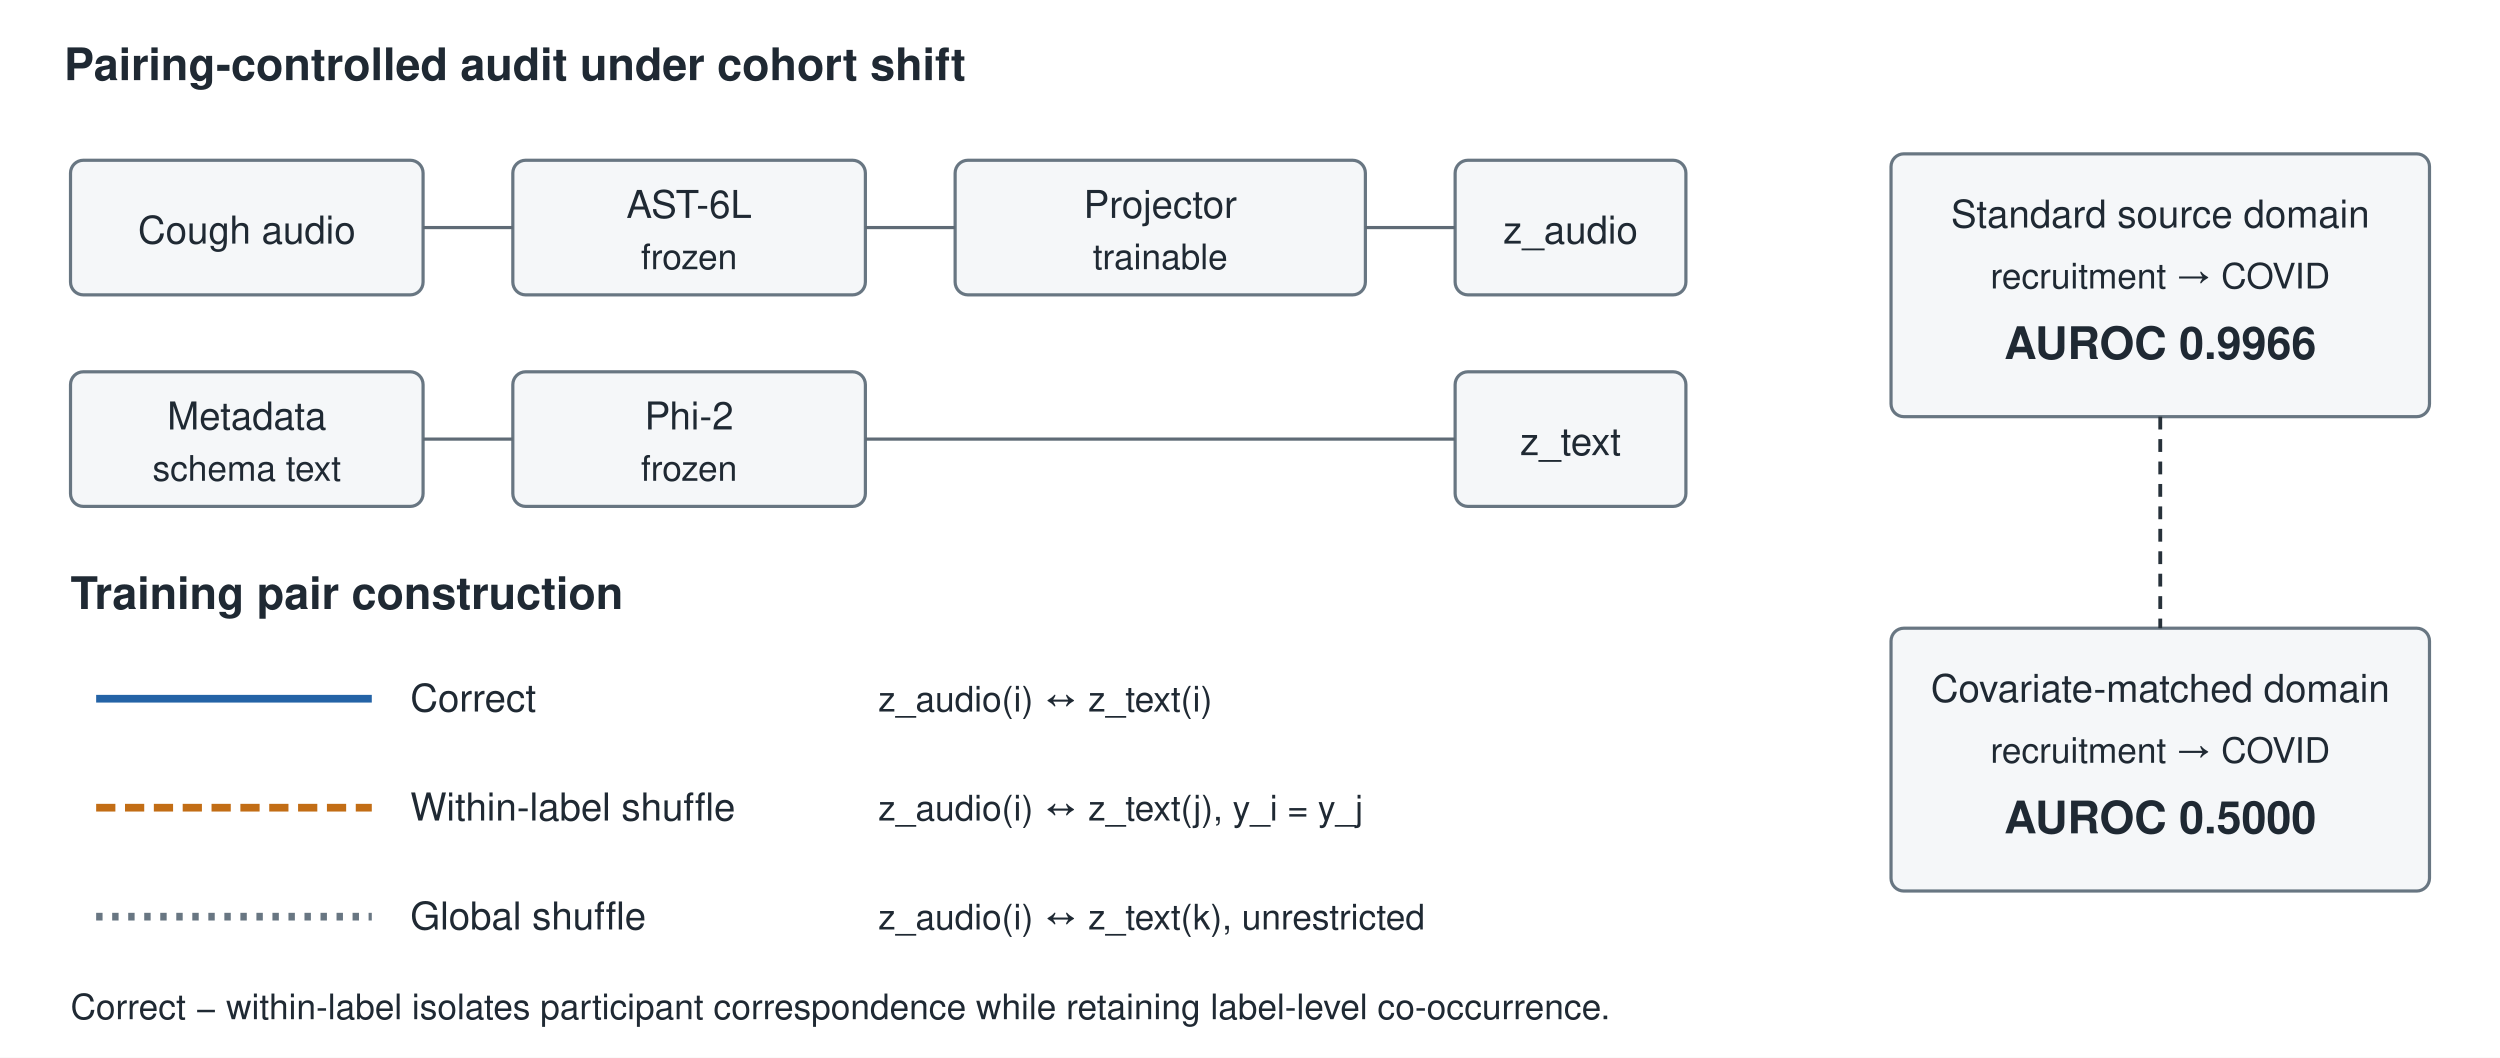
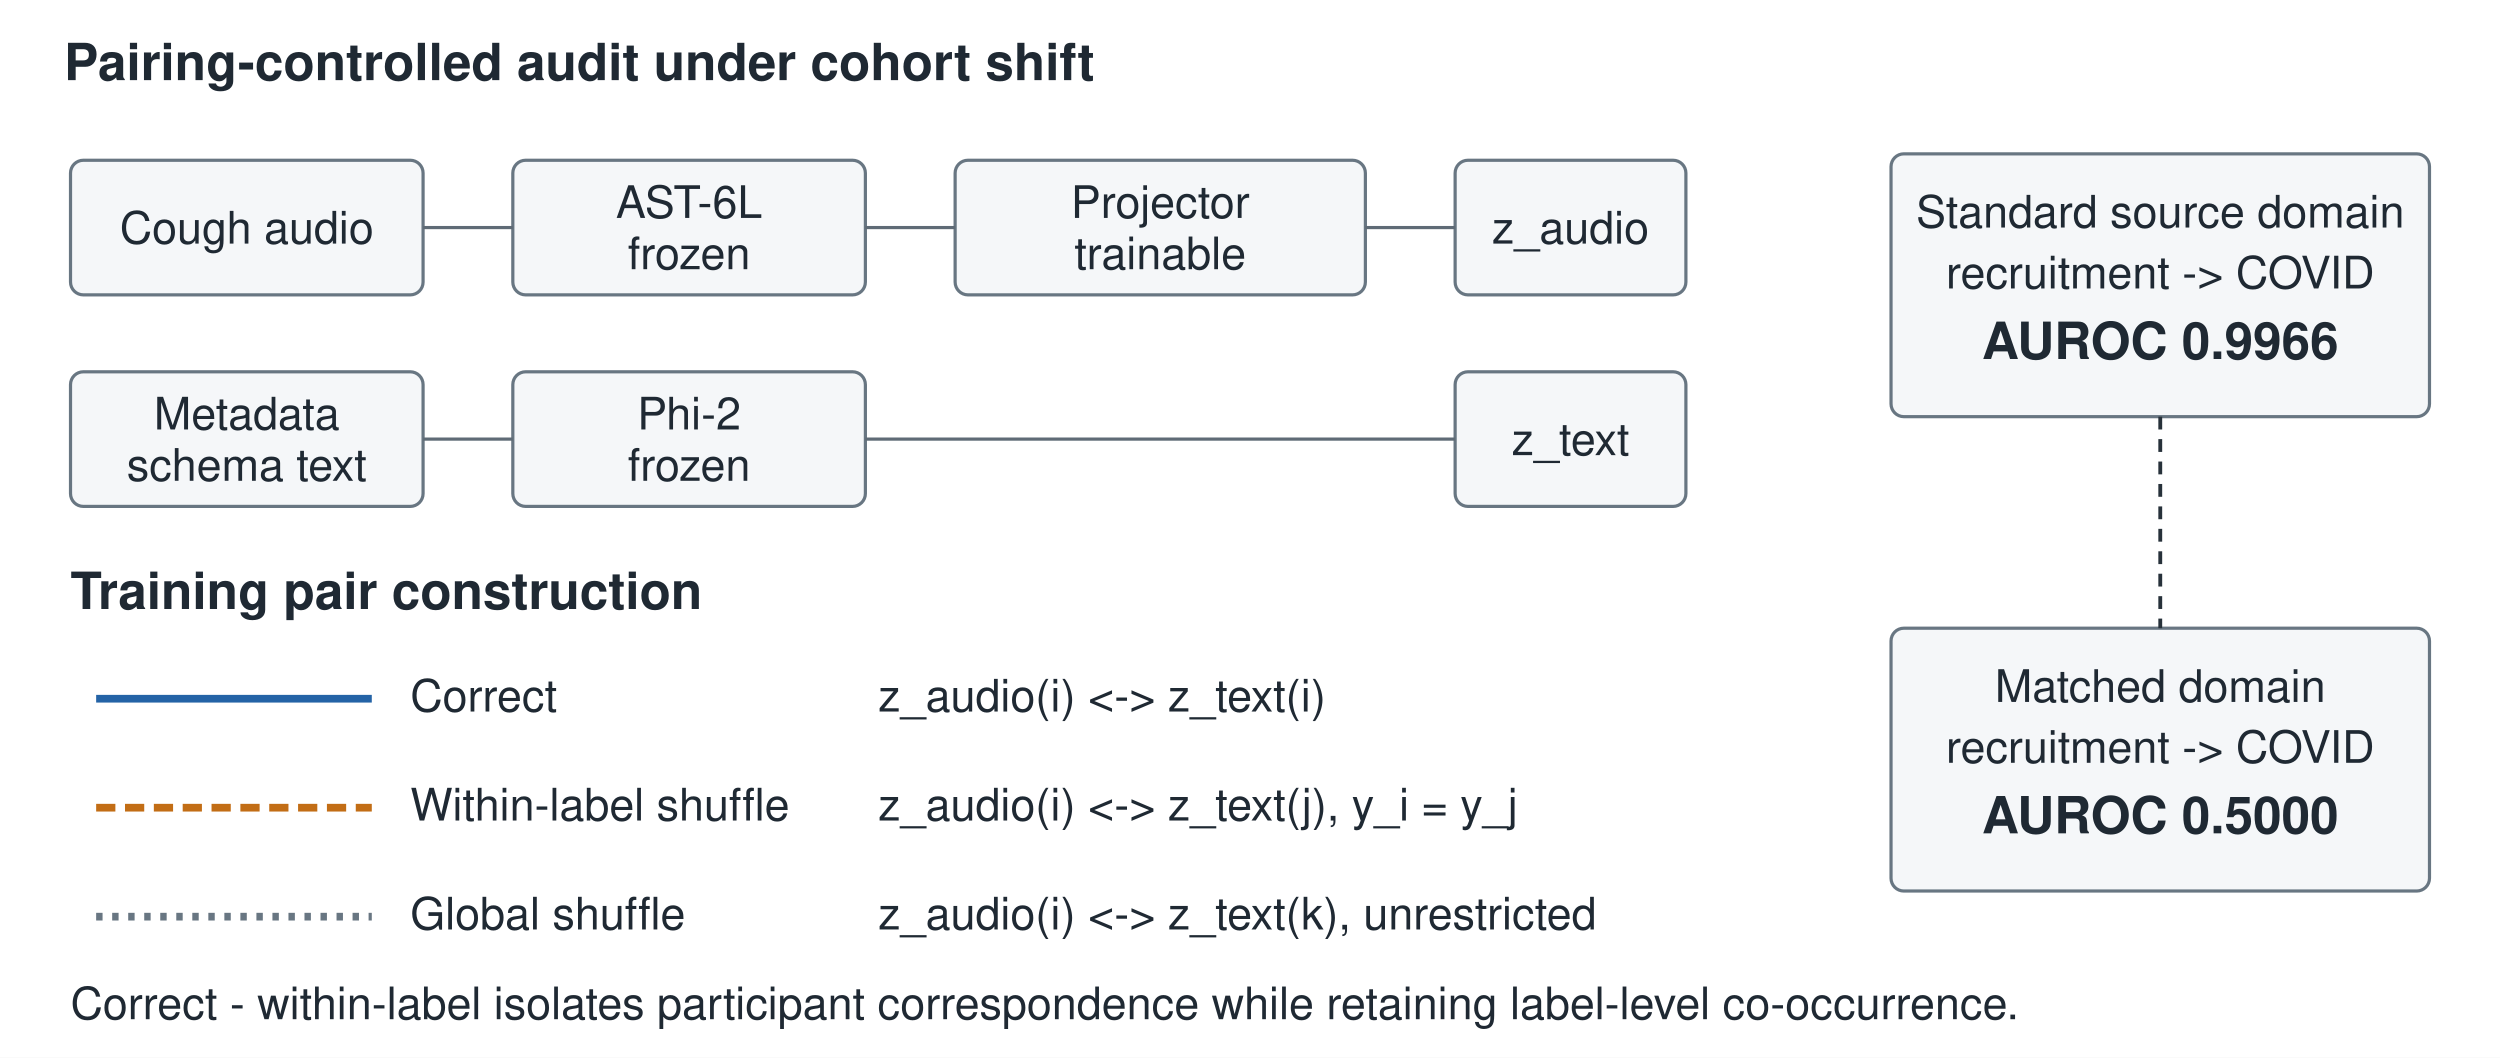
<svg xmlns="http://www.w3.org/2000/svg" width="780" height="330" viewBox="0 0 780 330" role="img" aria-label="Correct, within-label-shuffled, and globally-shuffled audio-metadata alignment evaluated under source and matched cohorts.">
  <style>
text{font-family:Helvetica,Arial,sans-serif;fill:#1f2933}
- .small{font-size:11px}.label{font-size:12px}.title{font-size:14px;font-weight:700}
+ .small{font-size:14px}.label{font-size:14px}.title{font-size:16px;font-weight:700}
.axis{stroke:#5f6b76;stroke-width:1}.grid{stroke:#d7dde3;stroke-width:1}
.zero{stroke:#27313a;stroke-width:1.2;stroke-dasharray:4 3}
.ci{stroke:#2463a6;stroke-width:2}.point{fill:#2463a6;stroke:#163f6b;stroke-width:1}
.box{fill:#f5f7f9;stroke:#687682;stroke-width:1}
.correct{stroke:#2463a6;stroke-width:2.4}.within{stroke:#c26d15;stroke-width:2.4;stroke-dasharray:6 3}
.global{stroke:#687682;stroke-width:2.4;stroke-dasharray:2 3}
</style>
  <rect x="0" y="0" width="780" height="330" fill="#ffffff" />
  <text x="20" y="25" class="title">Pairing-controlled audit under cohort shift</text>
  <rect x="22" y="50" width="110" height="42" rx="4" class="box" />
  <text x="77.0" y="76" class="label" text-anchor="middle">Cough audio</text>
  <rect x="160" y="50" width="110" height="42" rx="4" class="box" />
  <text x="215.0" y="68" class="label" text-anchor="middle">AST-6L</text>
  <text x="215.0" y="84" class="small" text-anchor="middle">frozen</text>
  <rect x="298" y="50" width="128" height="42" rx="4" class="box" />
  <text x="362.0" y="68" class="label" text-anchor="middle">Projector</text>
  <text x="362.0" y="84" class="small" text-anchor="middle">trainable</text>
  <rect x="454" y="50" width="72" height="42" rx="4" class="box" />
  <text x="490.0" y="76" class="label" text-anchor="middle">z_audio</text>
  <rect x="22" y="116" width="110" height="42" rx="4" class="box" />
  <text x="77.0" y="134" class="label" text-anchor="middle">Metadata</text>
  <text x="77.0" y="150" class="small" text-anchor="middle">schema text</text>
  <rect x="160" y="116" width="110" height="42" rx="4" class="box" />
  <text x="215.0" y="134" class="label" text-anchor="middle">Phi-2</text>
  <text x="215.0" y="150" class="small" text-anchor="middle">frozen</text>
  <rect x="454" y="116" width="72" height="42" rx="4" class="box" />
  <text x="490.0" y="142" class="label" text-anchor="middle">z_text</text>
  <line x1="132" y1="71" x2="160" y2="71" class="axis" />
  <line x1="270" y1="71" x2="298" y2="71" class="axis" />
  <line x1="426" y1="71" x2="454" y2="71" class="axis" />
  <line x1="132" y1="137" x2="160" y2="137" class="axis" />
  <line x1="270" y1="137" x2="454" y2="137" class="axis" />
  <text x="22" y="190" class="title">Training pair construction</text>
  <line x1="30" y1="218" x2="116" y2="218" class="correct" />
  <text x="128" y="222" class="label">Correct</text>
-   <text x="274" y="222" class="small">z_audio(i) ↔ z_text(i)</text>
+   <text x="274" y="222" class="small">z_audio(i) &lt;-&gt; z_text(i)</text>
  <line x1="30" y1="252" x2="116" y2="252" class="within" />
  <text x="128" y="256" class="label">Within-label shuffle</text>
-   <text x="274" y="256" class="small">z_audio(i) ↔ z_text(j),  y_i = y_j</text>
+   <text x="274" y="256" class="small">z_audio(i) &lt;-&gt; z_text(j),  y_i = y_j</text>
  <line x1="30" y1="286" x2="116" y2="286" class="global" />
  <text x="128" y="290" class="label">Global shuffle</text>
-   <text x="274" y="290" class="small">z_audio(i) ↔ z_text(k), unrestricted</text>
+   <text x="274" y="290" class="small">z_audio(i) &lt;-&gt; z_text(k), unrestricted</text>
  <rect x="590" y="48" width="168" height="82" rx="4" class="box" />
  <text x="674" y="71" class="label" text-anchor="middle">Standard source domain</text>
-   <text x="674" y="90" class="small" text-anchor="middle">recruitment → COVID</text>
+   <text x="674" y="90" class="small" text-anchor="middle">recruitment -&gt; COVID</text>
  <text x="674" y="112" class="title" text-anchor="middle">AUROC 0.9966</text>
  <rect x="590" y="196" width="168" height="82" rx="4" class="box" />
-   <text x="674" y="219" class="label" text-anchor="middle">Covariate-matched domain</text>
-   <text x="674" y="238" class="small" text-anchor="middle">recruitment → COVID</text>
+   <text x="674" y="219" class="label" text-anchor="middle">Matched domain</text>
+   <text x="674" y="238" class="small" text-anchor="middle">recruitment -&gt; COVID</text>
  <text x="674" y="260" class="title" text-anchor="middle">AUROC 0.5000</text>
  <line x1="674" y1="130" x2="674" y2="196" class="zero" />
-   <text x="22" y="318" class="small">Correct − within-label isolates participant correspondence while retaining label-level co-occurrence.</text>
+   <text x="22" y="318" class="small">Correct - within-label isolates participant correspondence while retaining label-level co-occurrence.</text>
</svg>
